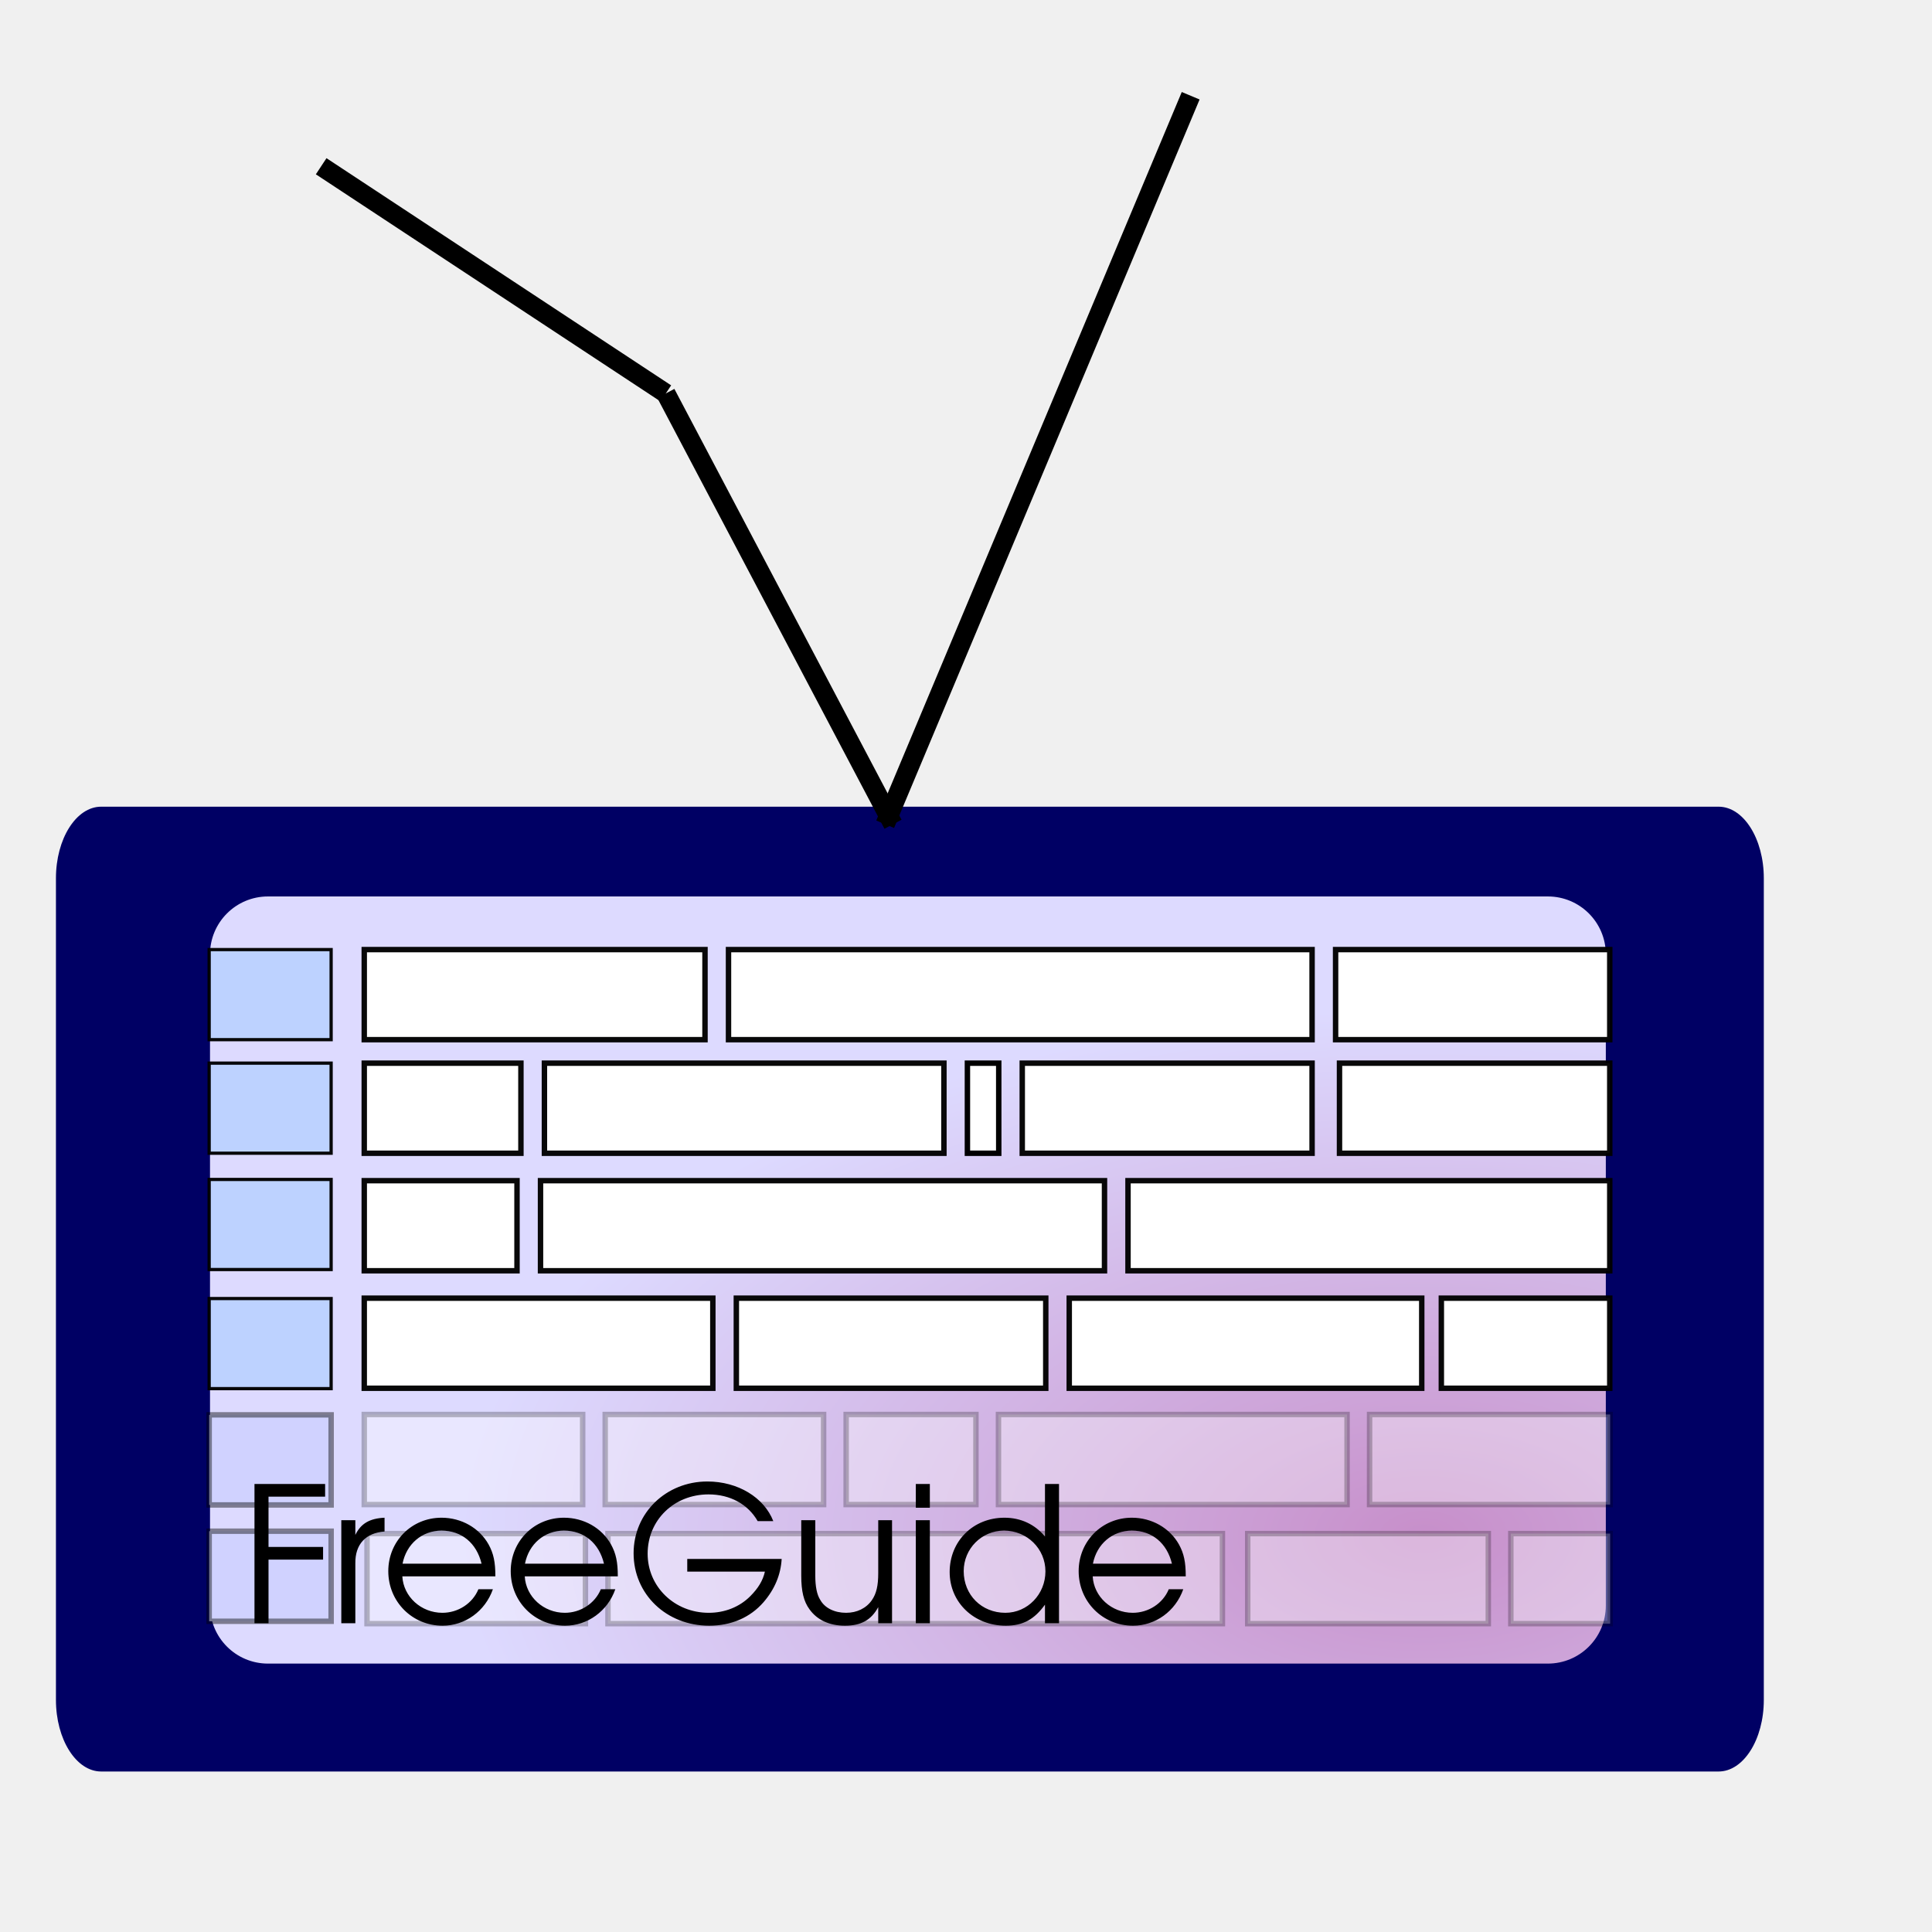
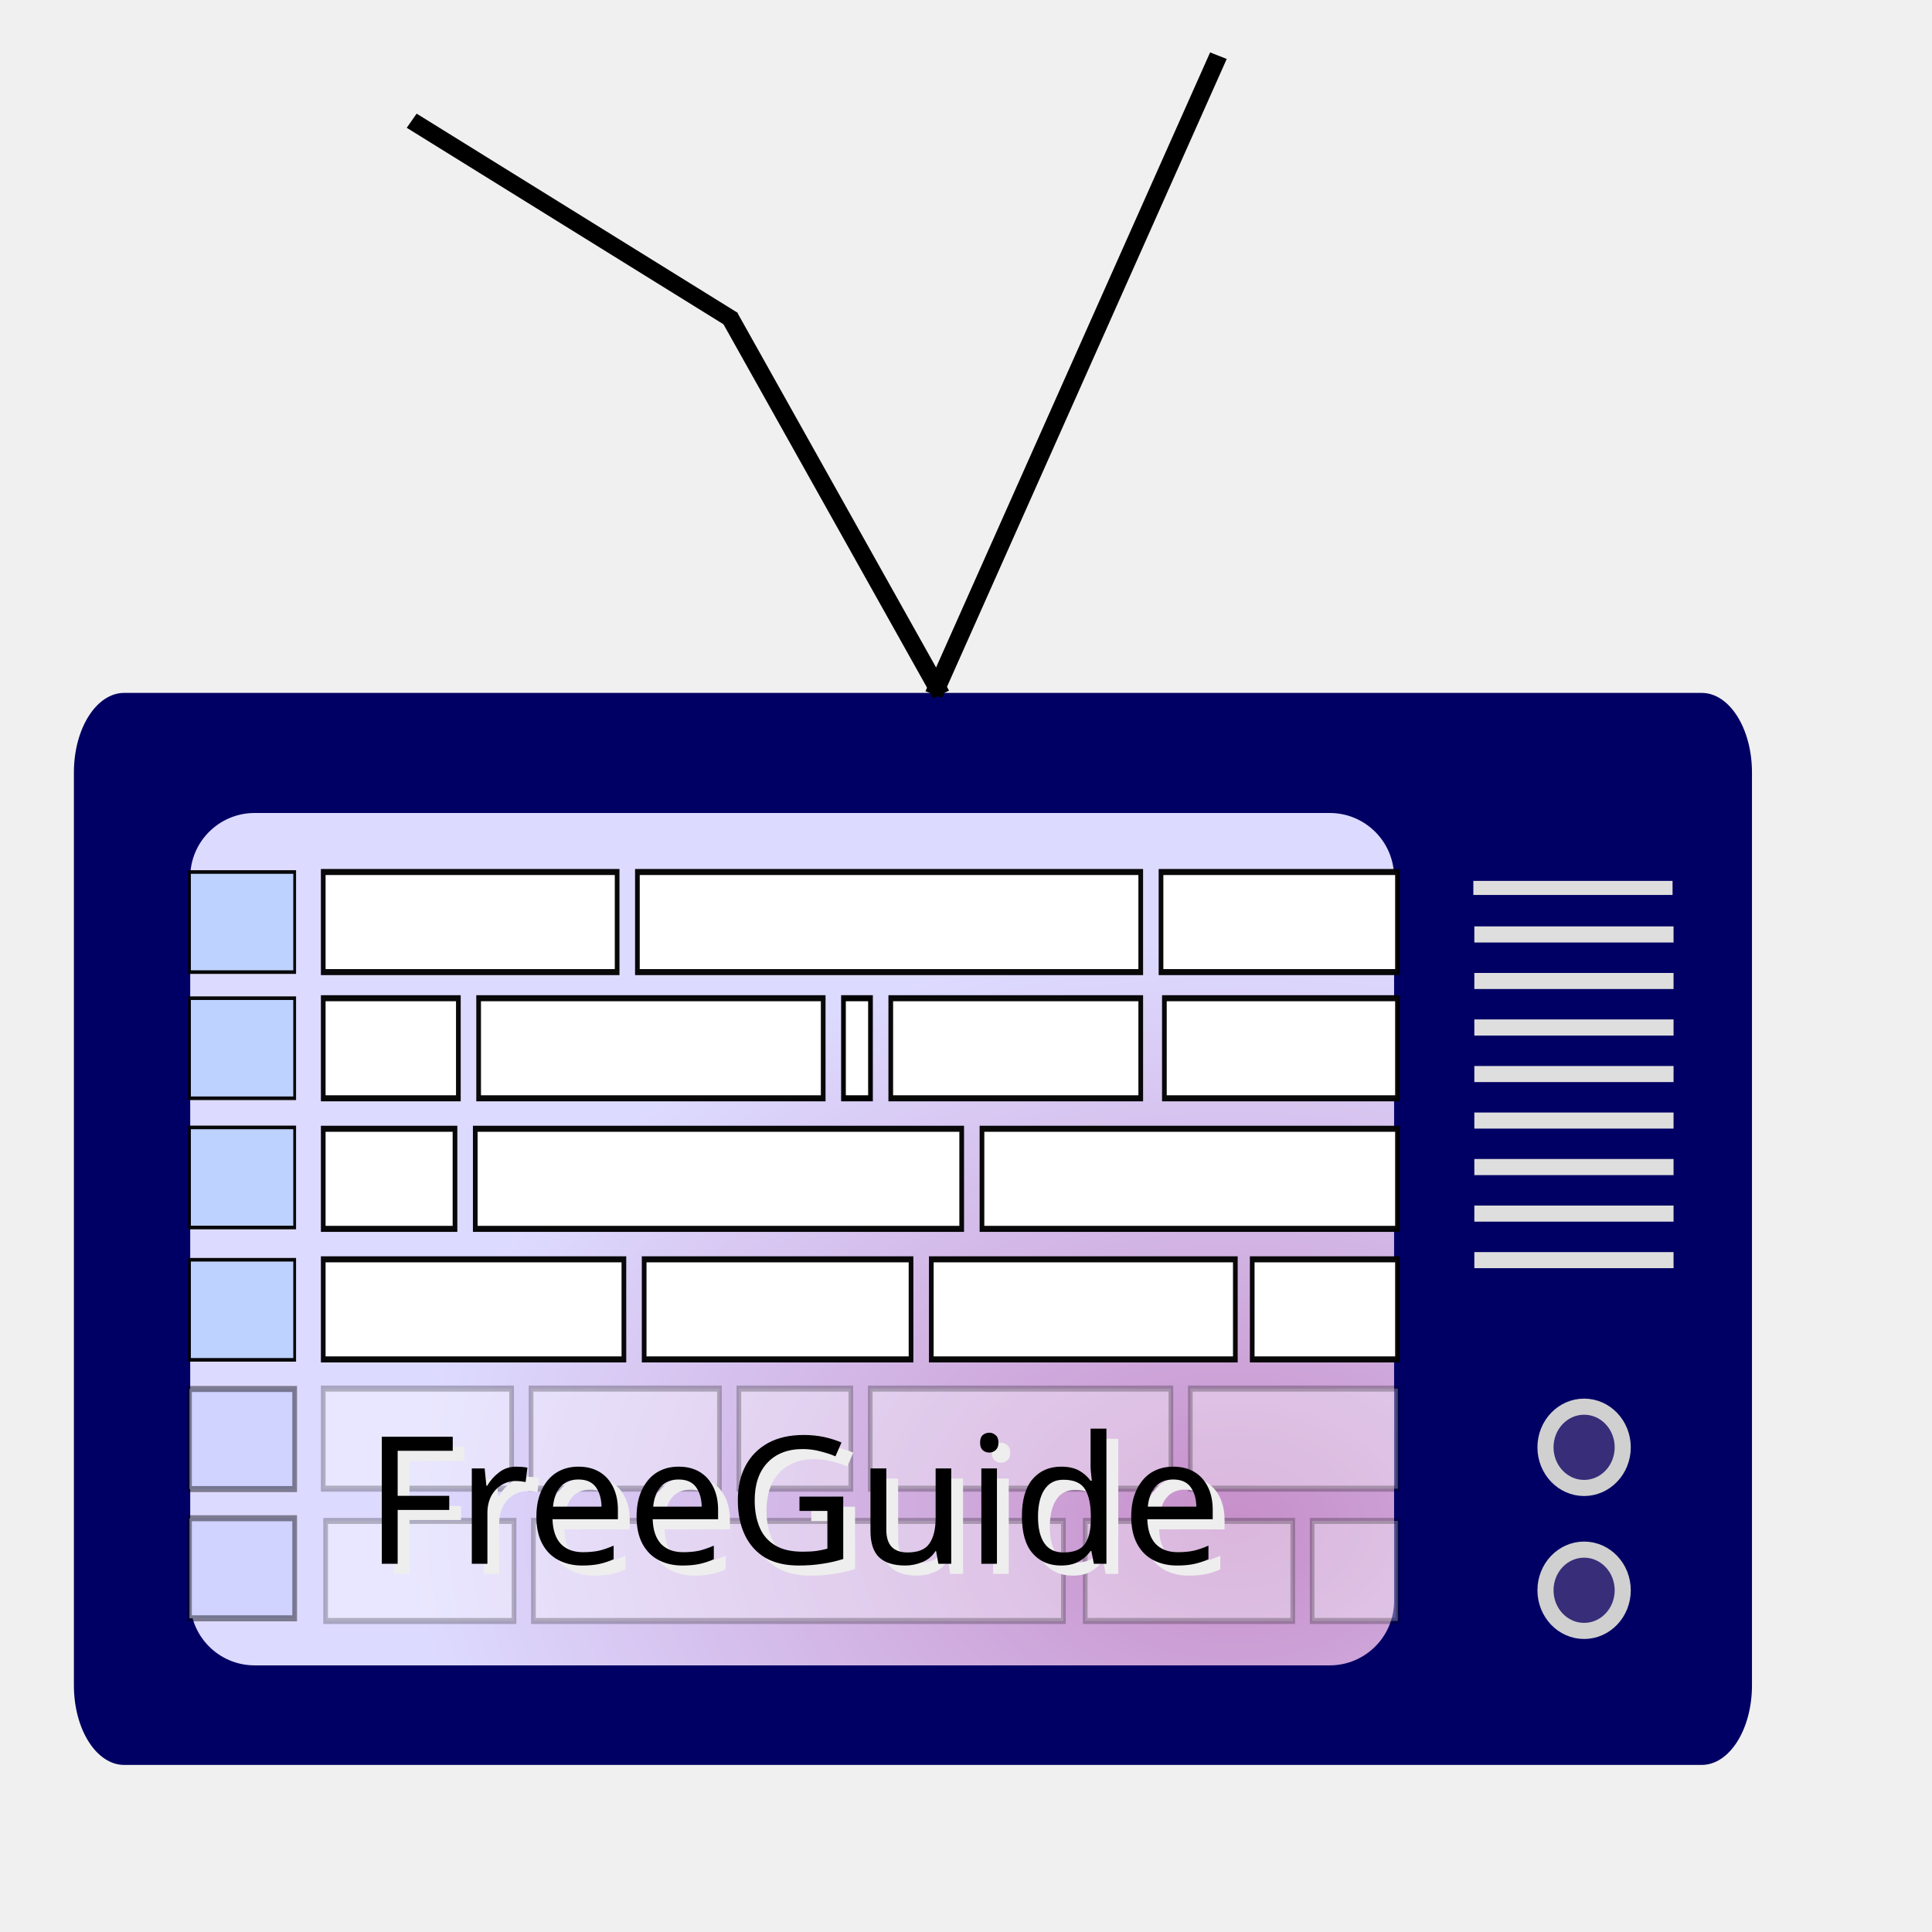
- <svg xmlns="http://www.w3.org/2000/svg" xmlns:xlink="http://www.w3.org/1999/xlink" id="svg602" width="100pt" height="100pt" xml:space="preserve">
-   <defs id="defs604">
+ <svg xmlns="http://www.w3.org/2000/svg" xmlns:xlink="http://www.w3.org/1999/xlink" width="90pt" height="90pt" id="svg2" version="1.0">
+   <defs id="defs4">
+     <radialGradient fy="142.964" fx="72.679" r="48.967" cy="142.964" cx="72.679" id="radialGradient610" xlink:href="#linearGradient606" gradientTransform="scale(1.348886,0.741352)" gradientUnits="userSpaceOnUse" />
+     <linearGradient y2="0.341" x2="0.323" y1="0.873" x1="0.96" id="linearGradient609" xlink:href="#linearGradient606" />
    <linearGradient id="linearGradient606">
-       <stop style="stop-color:#c78fca;stop-opacity:1;" offset="0" id="stop607" />
-       <stop style="stop-color:#dddaff;stop-opacity:1;" offset="1" id="stop608" />
+       <stop id="stop607" offset="0" style="stop-color:#c78fca;stop-opacity:1;" />
+       <stop id="stop608" offset="1" style="stop-color:#dddaff;stop-opacity:1;" />
    </linearGradient>
-     <linearGradient xlink:href="#linearGradient606" id="linearGradient609" x1="0.96" y1="0.873" x2="0.323" y2="0.341" />
-     <radialGradient xlink:href="#linearGradient606" id="radialGradient610" cx="0.867" cy="0.833" r="0.686" fx="0.867" fy="0.833" />
+     <radialGradient xlink:href="#linearGradient606" id="radialGradient1470" gradientUnits="userSpaceOnUse" gradientTransform="matrix(1.348886,0,0,0.741352,312.2065,468.2424)" cx="72.679" cy="142.964" fx="72.679" fy="142.964" r="48.967" />
+     <radialGradient xlink:href="#linearGradient606" id="radialGradient1512" gradientUnits="userSpaceOnUse" gradientTransform="matrix(1.348886,0,0,0.741352,312.2065,468.2424)" cx="72.679" cy="142.964" fx="72.679" fy="142.964" r="48.967" />
+     <radialGradient xlink:href="#linearGradient606" id="radialGradient1812" gradientUnits="userSpaceOnUse" gradientTransform="matrix(1.348886,0,0,0.741352,312.2065,468.2424)" cx="72.679" cy="142.964" fx="72.679" fy="142.964" r="48.967" />
  </defs>
-   <rect style="font-size:12;fill:#000064;fill-rule:evenodd;stroke-width:1;fill-opacity:1;" id="rect611" width="117.865" height="66.585" x="3.861" y="55.672" ry="4.941" rx="3.122" />
-   <rect style="font-size:12;fill:url(#radialGradient610);fill-rule:evenodd;stroke-width:1;" id="rect605" width="96.33" height="52.943" x="14.493" y="61.867" rx="4" ry="4" />
-   <rect style="font-size:12;fill:#ffffff;fill-rule:evenodd;stroke-width:0.375;stroke:#000000;stroke-opacity:0.963;stroke-dasharray:none;fill-opacity:1;" id="rect620" width="23.516" height="6.217" x="25.138" y="65.534" />
-   <rect style="font-size:12;fill:#ffffff;fill-rule:evenodd;stroke:#000000;stroke-width:0.375;stroke-opacity:0.963;stroke-dasharray:none;" id="rect621" width="40.275" height="6.217" x="50.276" y="65.534" />
-   <rect style="font-size:12;fill:#ffffff;fill-rule:evenodd;stroke:#000000;stroke-width:0.375;stroke-opacity:0.963;stroke-dasharray:none;" id="rect622" width="18.921" height="6.217" x="92.173" y="65.534" />
-   <rect style="font-size:12;fill:#ffffff;fill-rule:evenodd;stroke:#000000;stroke-width:0.375;stroke-opacity:0.963;stroke-dasharray:none;" id="rect623" width="27.571" height="6.217" x="37.572" y="73.373" />
-   <rect style="font-size:12;fill:#ffffff;fill-rule:evenodd;stroke:#000000;stroke-width:0.375;stroke-opacity:0.963;stroke-dasharray:none;" id="rect624" width="10.812" height="6.217" x="25.138" y="73.373" />
-   <rect style="font-size:12;fill:#ffffff;fill-rule:evenodd;stroke:#000000;stroke-width:0.375;stroke-opacity:1;stroke-dasharray:none;" id="rect625" width="2.162" height="6.217" x="66.764" y="73.373" />
-   <rect style="font-size:12;fill:#ffffff;fill-rule:evenodd;stroke:#000000;stroke-width:0.375;stroke-opacity:0.963;stroke-dasharray:none;" id="rect626" width="20.002" height="6.217" x="70.549" y="73.373" />
-   <rect style="font-size:12;fill:#ffffff;fill-rule:evenodd;stroke:#000000;stroke-width:0.375;stroke-opacity:0.963;stroke-dasharray:none;" id="rect627" width="18.651" height="6.217" x="92.443" y="73.373" />
-   <rect style="font-size:12;fill:#ffffff;fill-rule:evenodd;stroke:#000000;stroke-width:0.375;stroke-opacity:0.963;stroke-dasharray:none;" id="rect628" width="38.923" height="6.217" x="37.302" y="81.482" />
-   <rect style="font-size:12;fill:#ffffff;fill-rule:evenodd;stroke:#000000;stroke-width:0.375;stroke-opacity:0.963;stroke-dasharray:none;" id="rect629" width="33.247" height="6.217" x="77.847" y="81.482" />
-   <rect style="font-size:12;fill:#ffffff;fill-rule:evenodd;stroke:#000000;stroke-width:0.375;stroke-opacity:0.963;stroke-dasharray:none;" id="rect630" width="10.542" height="6.217" x="25.138" y="81.482" />
-   <rect style="font-size:12;fill:#ffffff;fill-rule:evenodd;stroke:#000000;stroke-width:0.375;stroke-opacity:0.963;stroke-dasharray:none;" id="rect631" width="24.057" height="6.217" x="25.138" y="89.591" />
-   <rect style="font-size:12;fill:#ffffff;fill-rule:evenodd;stroke:#000000;stroke-width:0.375;stroke-opacity:0.963;stroke-dasharray:none;" id="rect632" width="21.354" height="6.217" x="50.817" y="89.591" />
-   <rect style="font-size:12;fill:#ffffff;fill-rule:evenodd;stroke:#000000;stroke-width:0.375;stroke-opacity:0.963;stroke-dasharray:none;" id="rect633" width="24.327" height="6.217" x="73.792" y="89.591" />
-   <rect style="font-size:12;fill:#ffffff;fill-rule:evenodd;stroke:#000000;stroke-width:0.375;stroke-opacity:0.963;stroke-dasharray:none;" id="rect641" width="11.623" height="6.217" x="99.471" y="89.591" />
-   <rect style="font-size:12;fill:#bdd2ff;fill-rule:evenodd;stroke:#000000;stroke-width:0.224;stroke-opacity:0.963;fill-opacity:1;" id="rect648" width="8.417" height="6.217" x="14.435" y="65.534" />
-   <rect style="font-size:12;fill:#bdd2ff;fill-rule:evenodd;stroke:#000000;stroke-width:0.224;stroke-opacity:0.963;fill-opacity:1;" id="rect649" width="8.417" height="6.217" x="14.435" y="73.37" />
-   <rect style="font-size:12;fill:#bdd2ff;fill-rule:evenodd;stroke:#000000;stroke-width:0.224;stroke-opacity:0.963;fill-opacity:1;" id="rect651" width="8.417" height="6.217" x="14.435" y="81.398" />
-   <rect style="font-size:12;fill:#bdd2ff;fill-rule:evenodd;stroke:#000000;stroke-width:0.224;stroke-opacity:0.963;fill-opacity:1;" id="rect653" width="8.417" height="6.217" x="14.435" y="89.617" />
-   <rect style="font-size:12;fill:#d0d2ff;fill-rule:evenodd;stroke:#000000;stroke-width:0.375;stroke-opacity:0.437;fill-opacity:1;stroke-dasharray:none;" id="rect654" width="8.417" height="6.217" x="14.435" y="97.644" />
-   <rect style="font-size:12;fill:#d0d2ff;fill-rule:evenodd;stroke:#000000;stroke-width:0.375;stroke-opacity:0.437;fill-opacity:1;stroke-dasharray:none;" id="rect655" width="8.417" height="6.217" x="14.435" y="105.672" />
-   <rect style="font-size:12;fill:#ffffff;fill-rule:evenodd;stroke:#000000;stroke-width:0.375;stroke-opacity:0.244;fill-opacity:0.348;stroke-dasharray:none;" id="rect656" width="15.074" height="6.217" x="25.138" y="97.618" />
-   <rect style="font-size:12;fill:#ffffff;fill-rule:evenodd;stroke:#000000;stroke-width:0.375;stroke-opacity:0.244;fill-opacity:0.348;stroke-dasharray:none;" id="rect657" width="15.074" height="6.217" x="25.329" y="105.837" />
-   <rect style="font-size:12;fill:#ffffff;fill-rule:evenodd;stroke:#000000;stroke-width:0.375;stroke-opacity:0.244;fill-opacity:0.348;stroke-dasharray:none;" id="rect658" width="15.074" height="6.217" x="41.766" y="97.618" />
-   <rect style="font-size:12;fill:#ffffff;fill-opacity:0.348;fill-rule:evenodd;stroke:#000000;stroke-width:0.375;stroke-opacity:0.244;stroke-dasharray:none;" id="rect659" width="42.405" height="6.217" x="41.958" y="105.837" />
-   <rect style="font-size:12;fill:#ffffff;fill-opacity:0.348;fill-rule:evenodd;stroke:#000000;stroke-width:0.375;stroke-opacity:0.244;stroke-dasharray:none;" id="rect660" width="8.957" height="6.217" x="58.395" y="97.618" />
-   <rect style="font-size:12;fill:#ffffff;fill-opacity:0.348;fill-rule:evenodd;stroke:#000000;stroke-width:0.375;stroke-opacity:0.244;stroke-dasharray:none;" id="rect661" width="24.057" height="6.217" x="68.907" y="97.618" />
-   <rect style="font-size:12;fill:#ffffff;fill-opacity:0.348;fill-rule:evenodd;stroke:#000000;stroke-width:0.375;stroke-opacity:0.244;stroke-dasharray:none;" id="rect662" width="16.603" height="6.217" x="94.519" y="97.618" />
-   <rect style="font-size:12;fill:#ffffff;fill-opacity:0.348;fill-rule:evenodd;stroke:#000000;stroke-width:0.375;stroke-opacity:0.244;stroke-dasharray:none;" id="rect663" width="16.603" height="6.217" x="86.109" y="105.837" />
-   <rect style="font-size:12;fill:#ffffff;fill-opacity:0.348;fill-rule:evenodd;stroke:#000000;stroke-width:0.375;stroke-opacity:0.244;stroke-dasharray:none;" id="rect664" width="6.855" height="6.217" x="104.267" y="105.837" />
-   <text style="fill:black;stroke:none;font-family:URW Gothic L;font-style:normal;font-weight:normal;font-size:13;fill-opacity:1;stroke-opacity:1;stroke-width:1pt;stroke-linejoin:miter;stroke-linecap:butt;text-anchor:start;writing-mode:lr;" x="16.58" y="112.026" id="text634" xml:space="preserve">
-     <tspan x="16.58" y="112.026" id="tspan666">FreeGuide</tspan>
-   </text>
-   <path style="fill:none;fill-rule:evenodd;stroke:black;stroke-opacity:1;stroke-width:1pt;stroke-linejoin:miter;stroke-linecap:butt;fill-opacity:1;" d="M 61.629 56.884 L 45.951 27.151 " id="path670" />
-   <path style="fill:none;fill-rule:evenodd;stroke:black;stroke-opacity:1;stroke-width:1pt;stroke-linejoin:miter;stroke-linecap:butt;fill-opacity:1;" d="M 45.951 27.151 L 22.165 11.473 " id="path671" />
-   <path style="fill:none;fill-rule:evenodd;stroke:black;stroke-opacity:1;stroke-width:1pt;stroke-linejoin:miter;stroke-linecap:butt;fill-opacity:1;" d="M 61.088 56.884 L 82.172 6.608 " id="path672" />
+   <g id="layer1">
+     <g id="g1756" transform="translate(-41.74585,-43.84852)">
+       <rect rx="3.122" ry="4.941" y="86.886" x="46.336" height="66.585" width="104.228" id="rect611" style="font-size:12px;fill:#000064;fill-opacity:1;fill-rule:evenodd;stroke-width:1" />
+       <g transform="matrix(0.776243,0,0,1,-200.0381,-435.7655)" id="g1437">
+         <rect style="font-size:12px;fill:url(#radialGradient1812);fill-rule:evenodd;stroke-width:1" id="rect605" width="96.33" height="52.943" x="326.7" y="530.11" rx="5.153" ry="4" />
+         <rect style="font-size:12px;fill:#ffffff;fill-opacity:1;fill-rule:evenodd;stroke:#000000;stroke-width:0.375;stroke-dasharray:none;stroke-opacity:0.963" id="rect620" width="23.516" height="6.217" x="337.344" y="533.776" />
+         <rect style="font-size:12px;fill:#ffffff;fill-rule:evenodd;stroke:#000000;stroke-width:0.375;stroke-dasharray:none;stroke-opacity:0.963" id="rect621" width="40.275" height="6.217" x="362.482" y="533.776" />
+         <rect style="font-size:12px;fill:#ffffff;fill-rule:evenodd;stroke:#000000;stroke-width:0.375;stroke-dasharray:none;stroke-opacity:0.963" id="rect622" width="18.921" height="6.217" x="404.379" y="533.776" />
+         <rect style="font-size:12px;fill:#ffffff;fill-rule:evenodd;stroke:#000000;stroke-width:0.375;stroke-dasharray:none;stroke-opacity:0.963" id="rect623" width="27.571" height="6.217" x="349.778" y="541.615" />
+         <rect style="font-size:12px;fill:#ffffff;fill-rule:evenodd;stroke:#000000;stroke-width:0.375;stroke-dasharray:none;stroke-opacity:0.963" id="rect624" width="10.812" height="6.217" x="337.344" y="541.615" />
+         <rect style="font-size:12px;fill:#ffffff;fill-rule:evenodd;stroke:#000000;stroke-width:0.375;stroke-dasharray:none;stroke-opacity:1" id="rect625" width="2.162" height="6.217" x="378.971" y="541.615" />
+         <rect style="font-size:12px;fill:#ffffff;fill-rule:evenodd;stroke:#000000;stroke-width:0.375;stroke-dasharray:none;stroke-opacity:0.963" id="rect626" width="20.002" height="6.217" x="382.755" y="541.615" />
+         <rect style="font-size:12px;fill:#ffffff;fill-rule:evenodd;stroke:#000000;stroke-width:0.375;stroke-dasharray:none;stroke-opacity:0.963" id="rect627" width="18.651" height="6.217" x="404.649" y="541.615" />
+         <rect style="font-size:12px;fill:#ffffff;fill-rule:evenodd;stroke:#000000;stroke-width:0.375;stroke-dasharray:none;stroke-opacity:0.963" id="rect628" width="38.923" height="6.217" x="349.508" y="549.724" />
+         <rect style="font-size:12px;fill:#ffffff;fill-rule:evenodd;stroke:#000000;stroke-width:0.375;stroke-dasharray:none;stroke-opacity:0.963" id="rect629" width="33.247" height="6.217" x="390.053" y="549.724" />
+         <rect style="font-size:12px;fill:#ffffff;fill-rule:evenodd;stroke:#000000;stroke-width:0.375;stroke-dasharray:none;stroke-opacity:0.963" id="rect630" width="10.542" height="6.217" x="337.344" y="549.724" />
+         <rect style="font-size:12px;fill:#ffffff;fill-rule:evenodd;stroke:#000000;stroke-width:0.375;stroke-dasharray:none;stroke-opacity:0.963" id="rect631" width="24.057" height="6.217" x="337.344" y="557.833" />
+         <rect style="font-size:12px;fill:#ffffff;fill-rule:evenodd;stroke:#000000;stroke-width:0.375;stroke-dasharray:none;stroke-opacity:0.963" id="rect632" width="21.354" height="6.217" x="363.023" y="557.833" />
+         <rect style="font-size:12px;fill:#ffffff;fill-rule:evenodd;stroke:#000000;stroke-width:0.375;stroke-dasharray:none;stroke-opacity:0.963" id="rect633" width="24.327" height="6.217" x="385.999" y="557.833" />
+         <rect style="font-size:12px;fill:#ffffff;fill-rule:evenodd;stroke:#000000;stroke-width:0.375;stroke-dasharray:none;stroke-opacity:0.963" id="rect641" width="11.623" height="6.217" x="411.677" y="557.833" />
+         <rect style="font-size:12px;fill:#bdd2ff;fill-opacity:1;fill-rule:evenodd;stroke:#000000;stroke-width:0.224;stroke-opacity:0.963" id="rect648" width="8.417" height="6.217" x="326.641" y="533.776" />
+         <rect style="font-size:12px;fill:#bdd2ff;fill-opacity:1;fill-rule:evenodd;stroke:#000000;stroke-width:0.224;stroke-opacity:0.963" id="rect649" width="8.417" height="6.217" x="326.641" y="541.613" />
+         <rect style="font-size:12px;fill:#bdd2ff;fill-opacity:1;fill-rule:evenodd;stroke:#000000;stroke-width:0.224;stroke-opacity:0.963" id="rect651" width="8.417" height="6.217" x="326.641" y="549.64" />
+         <rect style="font-size:12px;fill:#bdd2ff;fill-opacity:1;fill-rule:evenodd;stroke:#000000;stroke-width:0.224;stroke-opacity:0.963" id="rect653" width="8.417" height="6.217" x="326.641" y="557.859" />
+         <rect style="font-size:12px;fill:#d0d2ff;fill-opacity:1;fill-rule:evenodd;stroke:#000000;stroke-width:0.375;stroke-dasharray:none;stroke-opacity:0.437" id="rect654" width="8.417" height="6.217" x="326.641" y="565.886" />
+         <rect style="font-size:12px;fill:#d0d2ff;fill-opacity:1;fill-rule:evenodd;stroke:#000000;stroke-width:0.375;stroke-dasharray:none;stroke-opacity:0.437" id="rect655" width="8.417" height="6.217" x="326.641" y="573.914" />
+         <rect style="font-size:12px;fill:#ffffff;fill-opacity:0.348;fill-rule:evenodd;stroke:#000000;stroke-width:0.375;stroke-dasharray:none;stroke-opacity:0.244" id="rect656" width="15.074" height="6.217" x="337.344" y="565.861" />
+         <rect style="font-size:12px;fill:#ffffff;fill-opacity:0.348;fill-rule:evenodd;stroke:#000000;stroke-width:0.375;stroke-dasharray:none;stroke-opacity:0.244" id="rect657" width="15.074" height="6.217" x="337.536" y="574.079" />
+         <rect style="font-size:12px;fill:#ffffff;fill-opacity:0.348;fill-rule:evenodd;stroke:#000000;stroke-width:0.375;stroke-dasharray:none;stroke-opacity:0.244" id="rect658" width="15.074" height="6.217" x="353.973" y="565.861" />
+         <rect style="font-size:12px;fill:#ffffff;fill-opacity:0.348;fill-rule:evenodd;stroke:#000000;stroke-width:0.375;stroke-dasharray:none;stroke-opacity:0.244" id="rect659" width="42.405" height="6.217" x="354.164" y="574.079" />
+         <rect style="font-size:12px;fill:#ffffff;fill-opacity:0.348;fill-rule:evenodd;stroke:#000000;stroke-width:0.375;stroke-dasharray:none;stroke-opacity:0.244" id="rect660" width="8.957" height="6.217" x="370.601" y="565.861" />
+         <rect style="font-size:12px;fill:#ffffff;fill-opacity:0.348;fill-rule:evenodd;stroke:#000000;stroke-width:0.375;stroke-dasharray:none;stroke-opacity:0.244" id="rect661" width="24.057" height="6.217" x="381.114" y="565.861" />
+         <rect style="font-size:12px;fill:#ffffff;fill-opacity:0.348;fill-rule:evenodd;stroke:#000000;stroke-width:0.375;stroke-dasharray:none;stroke-opacity:0.244" id="rect662" width="16.603" height="6.217" x="406.725" y="565.861" />
+         <rect style="font-size:12px;fill:#ffffff;fill-opacity:0.348;fill-rule:evenodd;stroke:#000000;stroke-width:0.375;stroke-dasharray:none;stroke-opacity:0.244" id="rect663" width="16.603" height="6.217" x="398.316" y="574.079" />
+         <rect style="font-size:12px;fill:#ffffff;fill-opacity:0.348;fill-rule:evenodd;stroke:#000000;stroke-width:0.375;stroke-dasharray:none;stroke-opacity:0.244" id="rect664" width="6.855" height="6.217" x="416.473" y="574.079" />
+       </g>
+       <g transform="matrix(0.838553,0,0,0.78925,-213.2831,-327.4683)" id="g1552">
+         <path style="fill:none;fill-opacity:1;fill-rule:evenodd;stroke:#000000;stroke-width:1pt;stroke-linecap:butt;stroke-linejoin:miter;stroke-opacity:1" d="M 373.835,525.126 L 358.158,495.393" id="path670" />
+         <path style="fill:none;fill-opacity:1;fill-rule:evenodd;stroke:#000000;stroke-width:1pt;stroke-linecap:butt;stroke-linejoin:miter;stroke-opacity:1" d="M 358.41,495.646 L 334.624,479.968" id="path671" />
+         <path style="fill:none;fill-opacity:1;fill-rule:evenodd;stroke:#000000;stroke-width:1pt;stroke-linecap:butt;stroke-linejoin:miter;stroke-opacity:1" d="M 373.295,525.126 L 394.378,474.85" id="path672" />
+       </g>
+       <g transform="translate(-303.8242,-418.3404)" id="g2479">
+         <path style="fill:#382d79;fill-opacity:1;fill-rule:evenodd;stroke:#d0d0d0;stroke-width:1px;stroke-linecap:butt;stroke-linejoin:miter;stroke-opacity:1" id="path1557" d="M 297.742 509.153 A 2.399 2.525 0 1 1  292.944,509.153 A 2.399 2.525 0 1 1  297.742 509.153 z" transform="translate(148.6187,51.81093)" />
+         <path style="fill:#382d79;fill-opacity:1;fill-rule:evenodd;stroke:#d0d0d0;stroke-width:1px;stroke-linecap:butt;stroke-linejoin:miter;stroke-opacity:1" id="path2477" d="M 297.742 509.153 A 2.399 2.525 0 1 1  292.944,509.153 A 2.399 2.525 0 1 1  297.742 509.153 z" transform="translate(148.6187,42.93149)" />
+       </g>
+       <g transform="translate(-310.1377,-404.4508)" id="g2543">
+         <path style="fill:none;fill-opacity:0.75;fill-rule:evenodd;stroke:#dedede;stroke-width:0.876px;stroke-linecap:butt;stroke-linejoin:miter;stroke-opacity:1" d="M 443.395,503.45 C 455.769,503.45 455.769,503.45 455.769,503.45" id="path2487" />
+         <path style="fill:none;fill-opacity:0.75;fill-rule:evenodd;stroke:#dedede;stroke-width:1px;stroke-linecap:butt;stroke-linejoin:miter;stroke-opacity:1" d="M 443.457,512.119 C 455.831,512.119 455.831,512.119 455.831,512.119" id="path2489" />
+         <path style="fill:none;fill-opacity:0.75;fill-rule:evenodd;stroke:#dedede;stroke-width:1px;stroke-linecap:butt;stroke-linejoin:miter;stroke-opacity:1" d="M 443.457,515.009 C 455.831,515.009 455.831,515.009 455.831,515.009" id="path2491" />
+         <path style="fill:none;fill-opacity:0.75;fill-rule:evenodd;stroke:#dedede;stroke-width:1px;stroke-linecap:butt;stroke-linejoin:miter;stroke-opacity:1" d="M 443.457,517.899 C 455.831,517.899 455.831,517.899 455.831,517.899" id="path2493" />
+         <path style="fill:none;fill-opacity:0.75;fill-rule:evenodd;stroke:#dedede;stroke-width:1px;stroke-linecap:butt;stroke-linejoin:miter;stroke-opacity:1" d="M 443.457,509.23 C 455.831,509.23 455.831,509.23 455.831,509.23" id="path2495" />
+         <path style="fill:none;fill-opacity:0.75;fill-rule:evenodd;stroke:#dedede;stroke-width:1px;stroke-linecap:butt;stroke-linejoin:miter;stroke-opacity:1" d="M 443.457,506.34 C 455.831,506.34 455.831,506.34 455.831,506.34" id="path2497" />
+         <path style="fill:none;fill-opacity:0.75;fill-rule:evenodd;stroke:#dedede;stroke-width:1px;stroke-linecap:butt;stroke-linejoin:miter;stroke-opacity:1" d="M 443.457,526.568 C 455.831,526.568 455.831,526.568 455.831,526.568" id="path2499" />
+         <path style="fill:none;fill-opacity:0.75;fill-rule:evenodd;stroke:#dedede;stroke-width:1px;stroke-linecap:butt;stroke-linejoin:miter;stroke-opacity:1" d="M 443.457,520.788 C 455.831,520.788 455.831,520.788 455.831,520.788" id="path2517" />
+         <path style="fill:none;fill-opacity:0.75;fill-rule:evenodd;stroke:#dedede;stroke-width:1px;stroke-linecap:butt;stroke-linejoin:miter;stroke-opacity:1" d="M 443.457,523.678 C 455.831,523.678 455.831,523.678 455.831,523.678" id="path2519" />
+       </g>
+       <text xml:space="preserve" id="text634" y="141.605" x="65.116" style="font-size:11.039px;font-style:normal;font-variant:normal;font-weight:normal;font-stretch:normal;text-align:start;line-height:100%;writing-mode:lr-tb;text-anchor:start;fill:#eeeeee;fill-opacity:1;stroke:none;stroke-width:1pt;stroke-linecap:butt;stroke-linejoin:miter;stroke-opacity:1;font-family:Arial Black">
+         <tspan id="tspan666" y="141.605" x="65.116">FreeGuide</tspan>
+       </text>
+       <text xml:space="preserve" id="text3498" y="140.978" x="64.383" style="font-size:11.039px;font-style:normal;font-variant:normal;font-weight:normal;font-stretch:normal;text-align:start;line-height:100%;writing-mode:lr-tb;text-anchor:start;fill:#000000;fill-opacity:1;stroke:none;stroke-width:1pt;stroke-linecap:butt;stroke-linejoin:miter;stroke-opacity:1;font-family:Arial Black">
+         <tspan id="tspan3500" y="140.978" x="64.383">FreeGuide</tspan>
+       </text>
+     </g>
+   </g>
</svg>
